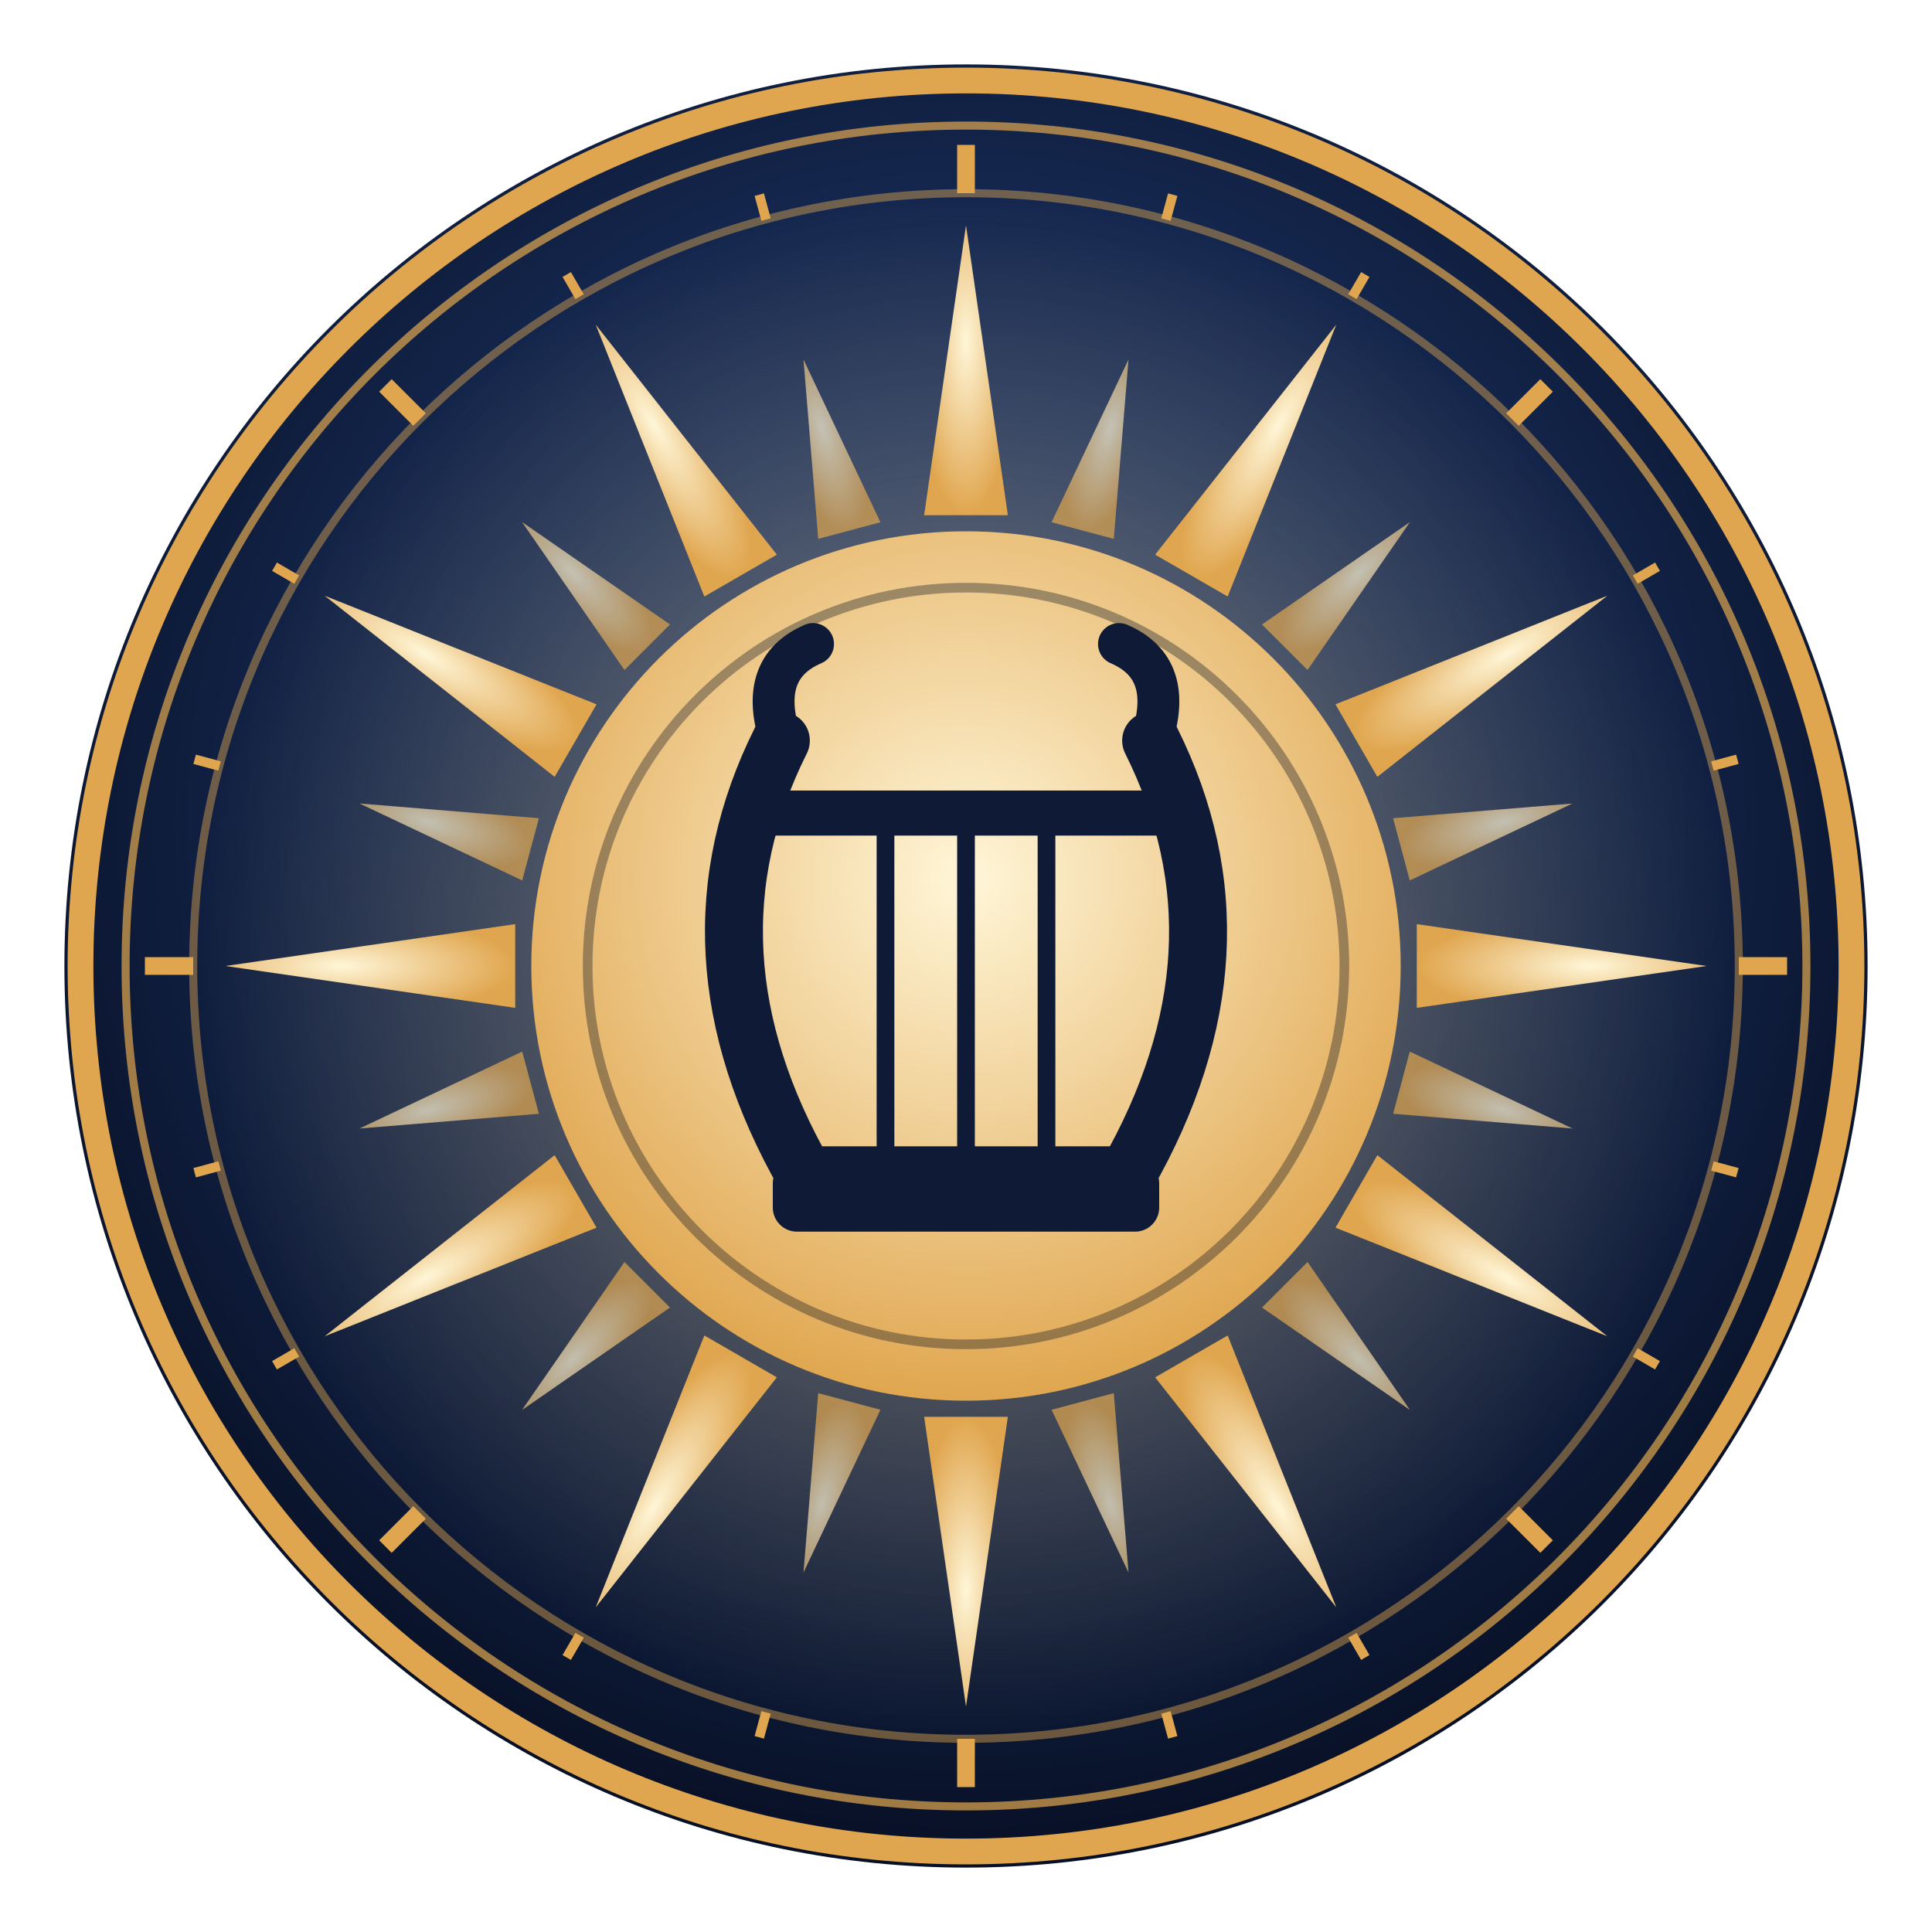
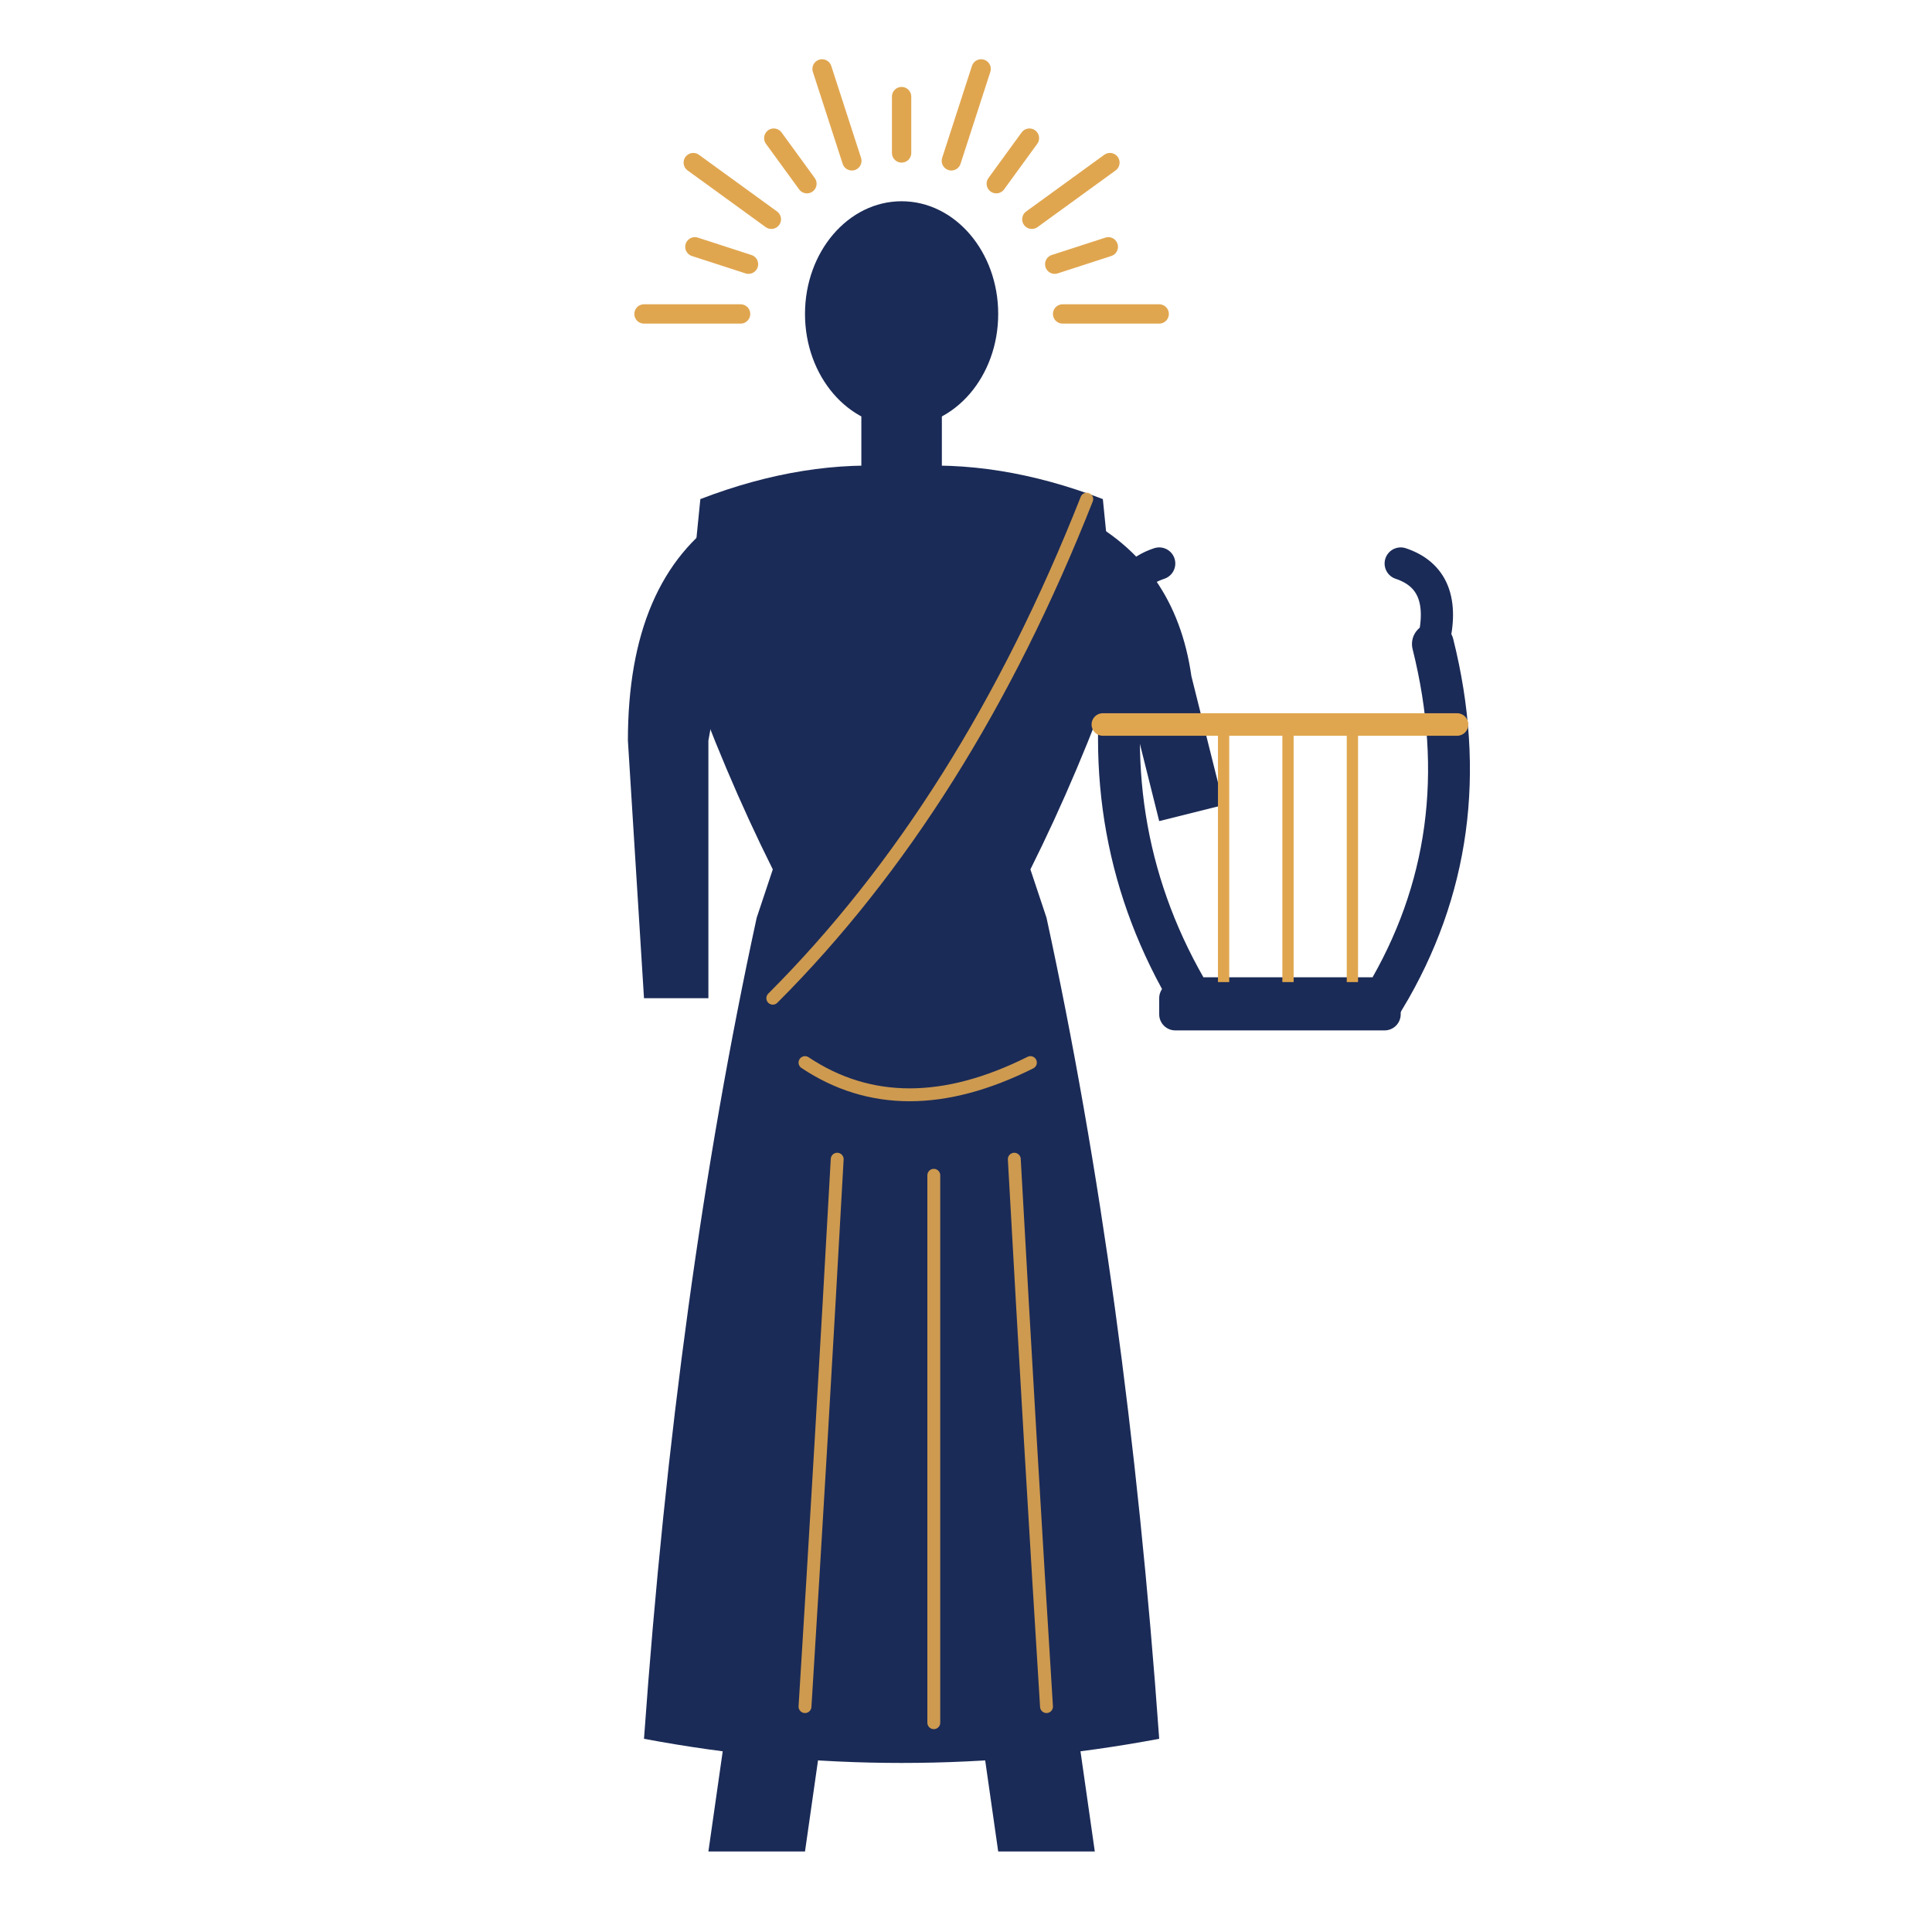
<svg xmlns="http://www.w3.org/2000/svg" viewBox="0 0 120 120">
-   <defs>
-     <radialGradient id="apollo-bg" cx="50%" cy="42%" r="60%">
-       <stop offset="0" stop-color="#284A8C" />
-       <stop offset="1" stop-color="#060D20" />
-     </radialGradient>
-     <radialGradient id="apollo-glow" cx="50%" cy="50%" r="50%">
-       <stop offset="0" stop-color="#F6C969" stop-opacity=".75" />
-       <stop offset=".55" stop-color="#F6C969" stop-opacity=".22" />
-       <stop offset="1" stop-color="#F6C969" stop-opacity="0" />
-     </radialGradient>
-     <radialGradient id="apollo-fig" cx="50%" cy="40%" r="60%">
-       <stop offset="0" stop-color="#FFF6D8" />
-       <stop offset="1" stop-color="#E0A64F" />
-     </radialGradient>
-   </defs>
-   <circle cx="60" cy="60" r="56" fill="url(#apollo-bg)" />
-   <circle cx="60" cy="60" r="48" fill="url(#apollo-glow)" />
-   <circle cx="60" cy="60" r="55" fill="none" stroke="#E0A64F" stroke-width="1.6" />
-   <circle cx="60" cy="60" r="52.2" fill="none" stroke="#E0A64F" stroke-width=".5" opacity=".7" />
-   <circle cx="60" cy="60" r="48" fill="none" stroke="#E0A64F" stroke-width=".5" opacity=".45" />
-   <line x1="108.00" y1="60.00" x2="111.00" y2="60.00" stroke="#E0A64F" stroke-width="1.1" />
-   <line x1="106.36" y1="72.42" x2="107.91" y2="72.84" stroke="#E0A64F" stroke-width="0.6" />
-   <line x1="101.57" y1="84.00" x2="102.95" y2="84.80" stroke="#E0A64F" stroke-width="0.6" />
-   <line x1="93.94" y1="93.94" x2="96.06" y2="96.06" stroke="#E0A64F" stroke-width="1.1" />
-   <line x1="84.00" y1="101.57" x2="84.80" y2="102.95" stroke="#E0A64F" stroke-width="0.6" />
-   <line x1="72.42" y1="106.36" x2="72.84" y2="107.91" stroke="#E0A64F" stroke-width="0.6" />
-   <line x1="60.00" y1="108.00" x2="60.00" y2="111.00" stroke="#E0A64F" stroke-width="1.1" />
-   <line x1="47.58" y1="106.36" x2="47.16" y2="107.91" stroke="#E0A64F" stroke-width="0.6" />
-   <line x1="36.00" y1="101.57" x2="35.20" y2="102.95" stroke="#E0A64F" stroke-width="0.6" />
-   <line x1="26.06" y1="93.94" x2="23.94" y2="96.06" stroke="#E0A64F" stroke-width="1.1" />
-   <line x1="18.43" y1="84.00" x2="17.05" y2="84.80" stroke="#E0A64F" stroke-width="0.6" />
-   <line x1="13.64" y1="72.42" x2="12.09" y2="72.84" stroke="#E0A64F" stroke-width="0.6" />
-   <line x1="12.00" y1="60.00" x2="9.00" y2="60.00" stroke="#E0A64F" stroke-width="1.1" />
-   <line x1="13.64" y1="47.58" x2="12.09" y2="47.16" stroke="#E0A64F" stroke-width="0.6" />
-   <line x1="18.43" y1="36.00" x2="17.05" y2="35.20" stroke="#E0A64F" stroke-width="0.6" />
-   <line x1="26.06" y1="26.06" x2="23.94" y2="23.94" stroke="#E0A64F" stroke-width="1.1" />
-   <line x1="36.00" y1="18.43" x2="35.20" y2="17.05" stroke="#E0A64F" stroke-width="0.6" />
-   <line x1="47.58" y1="13.64" x2="47.16" y2="12.09" stroke="#E0A64F" stroke-width="0.6" />
-   <line x1="60.00" y1="12.00" x2="60.00" y2="9.00" stroke="#E0A64F" stroke-width="1.1" />
-   <line x1="72.42" y1="13.64" x2="72.84" y2="12.09" stroke="#E0A64F" stroke-width="0.6" />
-   <line x1="84.00" y1="18.43" x2="84.80" y2="17.05" stroke="#E0A64F" stroke-width="0.6" />
-   <line x1="93.94" y1="26.06" x2="96.06" y2="23.94" stroke="#E0A64F" stroke-width="1.1" />
-   <line x1="101.57" y1="36.00" x2="102.95" y2="35.20" stroke="#E0A64F" stroke-width="0.6" />
-   <line x1="106.36" y1="47.58" x2="107.91" y2="47.16" stroke="#E0A64F" stroke-width="0.6" />
-   <path d="M60 14 L57.4 32 L62.6 32 Z" fill="url(#apollo-fig)" transform="rotate(0 60 60)" opacity="1" />
-   <path d="M60 21 L58 32 L62 32 Z" fill="url(#apollo-fig)" transform="rotate(15 60 60)" opacity="0.7" />
-   <path d="M60 14 L57.4 32 L62.6 32 Z" fill="url(#apollo-fig)" transform="rotate(30 60 60)" opacity="1" />
-   <path d="M60 21 L58 32 L62 32 Z" fill="url(#apollo-fig)" transform="rotate(45 60 60)" opacity="0.7" />
-   <path d="M60 14 L57.4 32 L62.6 32 Z" fill="url(#apollo-fig)" transform="rotate(60 60 60)" opacity="1" />
-   <path d="M60 21 L58 32 L62 32 Z" fill="url(#apollo-fig)" transform="rotate(75 60 60)" opacity="0.7" />
-   <path d="M60 14 L57.4 32 L62.6 32 Z" fill="url(#apollo-fig)" transform="rotate(90 60 60)" opacity="1" />
-   <path d="M60 21 L58 32 L62 32 Z" fill="url(#apollo-fig)" transform="rotate(105 60 60)" opacity="0.7" />
-   <path d="M60 14 L57.4 32 L62.6 32 Z" fill="url(#apollo-fig)" transform="rotate(120 60 60)" opacity="1" />
-   <path d="M60 21 L58 32 L62 32 Z" fill="url(#apollo-fig)" transform="rotate(135 60 60)" opacity="0.7" />
-   <path d="M60 14 L57.4 32 L62.6 32 Z" fill="url(#apollo-fig)" transform="rotate(150 60 60)" opacity="1" />
-   <path d="M60 21 L58 32 L62 32 Z" fill="url(#apollo-fig)" transform="rotate(165 60 60)" opacity="0.7" />
-   <path d="M60 14 L57.4 32 L62.6 32 Z" fill="url(#apollo-fig)" transform="rotate(180 60 60)" opacity="1" />
-   <path d="M60 21 L58 32 L62 32 Z" fill="url(#apollo-fig)" transform="rotate(195 60 60)" opacity="0.7" />
-   <path d="M60 14 L57.4 32 L62.6 32 Z" fill="url(#apollo-fig)" transform="rotate(210 60 60)" opacity="1" />
-   <path d="M60 21 L58 32 L62 32 Z" fill="url(#apollo-fig)" transform="rotate(225 60 60)" opacity="0.7" />
-   <path d="M60 14 L57.4 32 L62.6 32 Z" fill="url(#apollo-fig)" transform="rotate(240 60 60)" opacity="1" />
-   <path d="M60 21 L58 32 L62 32 Z" fill="url(#apollo-fig)" transform="rotate(255 60 60)" opacity="0.7" />
-   <path d="M60 14 L57.4 32 L62.6 32 Z" fill="url(#apollo-fig)" transform="rotate(270 60 60)" opacity="1" />
-   <path d="M60 21 L58 32 L62 32 Z" fill="url(#apollo-fig)" transform="rotate(285 60 60)" opacity="0.7" />
-   <path d="M60 14 L57.4 32 L62.6 32 Z" fill="url(#apollo-fig)" transform="rotate(300 60 60)" opacity="1" />
-   <path d="M60 21 L58 32 L62 32 Z" fill="url(#apollo-fig)" transform="rotate(315 60 60)" opacity="0.7" />
-   <path d="M60 14 L57.4 32 L62.6 32 Z" fill="url(#apollo-fig)" transform="rotate(330 60 60)" opacity="1" />
-   <path d="M60 21 L58 32 L62 32 Z" fill="url(#apollo-fig)" transform="rotate(345 60 60)" opacity="0.7" />
-   <circle cx="60" cy="60" r="27" fill="url(#apollo-fig)" />
-   <circle cx="60" cy="60" r="23.5" fill="none" stroke="#060D20" stroke-width=".6" opacity=".35" />
-   <path d="M48.5 46 Q42 59 50 73 H70 Q78 59 71.5 46" stroke="#0E1A36" stroke-width="3.6" fill="none" stroke-linecap="round" />
-   <path d="M48.5 46 Q47 41.5 50.5 40 M71.5 46 Q73 41.5 69.5 40" stroke="#0E1A36" stroke-width="2.6" fill="none" stroke-linecap="round" />
-   <path d="M46.5 50.5 H73.5" stroke="#0E1A36" stroke-width="2.8" stroke-linecap="round" />
-   <path d="M55 50.5 V73 M60 50.5 V73 M65 50.5 V73" stroke="#0E1A36" stroke-width="1.1" />
-   <rect x="48" y="72" width="24" height="4.5" rx="1.5" fill="#0E1A36" />
+   <line x1="46.00" y1="19.50" x2="40.00" y2="19.50" stroke="#E0A64F" stroke-width="1.2" stroke-linecap="round" />
+   <line x1="46.49" y1="16.41" x2="43.16" y2="15.33" stroke="#E0A64F" stroke-width="1.2" stroke-linecap="round" />
+   <line x1="47.91" y1="13.62" x2="43.06" y2="10.10" stroke="#E0A64F" stroke-width="1.2" stroke-linecap="round" />
+   <line x1="50.12" y1="11.41" x2="48.06" y2="8.58" stroke="#E0A64F" stroke-width="1.2" stroke-linecap="round" />
+   <line x1="52.91" y1="9.99" x2="51.06" y2="4.28" stroke="#E0A64F" stroke-width="1.2" stroke-linecap="round" />
+   <line x1="56.00" y1="9.50" x2="56.00" y2="6.00" stroke="#E0A64F" stroke-width="1.2" stroke-linecap="round" />
+   <line x1="59.09" y1="9.99" x2="60.94" y2="4.28" stroke="#E0A64F" stroke-width="1.2" stroke-linecap="round" />
+   <line x1="61.88" y1="11.41" x2="63.94" y2="8.58" stroke="#E0A64F" stroke-width="1.2" stroke-linecap="round" />
+   <line x1="64.09" y1="13.62" x2="68.94" y2="10.10" stroke="#E0A64F" stroke-width="1.2" stroke-linecap="round" />
+   <line x1="65.51" y1="16.41" x2="68.84" y2="15.33" stroke="#E0A64F" stroke-width="1.2" stroke-linecap="round" />
+   <line x1="66.00" y1="19.50" x2="72.00" y2="19.50" stroke="#E0A64F" stroke-width="1.2" stroke-linecap="round" />
+   <path d="M43.5 31 Q50 28.5 56 29 Q62 28.5 68.5 31 L69.5 41 Q67 48 64 54 L65 57 Q70 80 72 108 Q56 111 40 108 Q42 80 47 57 L48 54 Q45 48 42.5 41 Z" fill="#1B2B57" />
+   <ellipse cx="56" cy="19.5" rx="6" ry="7" fill="#1B2B57" />
+   <rect x="53.5" y="25" width="5" height="5" fill="#1B2B57" />
+   <path d="M45 32 Q39 36 39 46 L40 62 L44 62 L44 46 Q45 40 48 37 Z" fill="#1B2B57" />
+   <path d="M67 32 Q73 35 74 42 L76 50 L72 51 L70 43 Q68 39 66 37 Z" fill="#1B2B57" />
+   <path d="M45 108 L44 115 L50 115 L51 108 Z M61 108 L62 115 L68 115 L67 108 Z" fill="#1B2B57" />
+   <path d="M70 40 Q68 52 74 62 L86 62 Q92 52 89 40" stroke="#1B2B57" stroke-width="2.6" fill="none" stroke-linecap="round" opacity="1" />
+   <path d="M70 40 Q69 36 72 35 M89 40 Q90 36 87 35" stroke="#1B2B57" stroke-width="2" fill="none" stroke-linecap="round" opacity="1" />
+   <path d="M68.5 45 H90.5" stroke="#E0A64F" stroke-width="1.4" fill="none" stroke-linecap="round" opacity="1" />
+   <path d="M76 45 V62 M80 45 V62 M84 45 V62" stroke="#E0A64F" stroke-width="0.7" fill="none" stroke-linecap="round" opacity="1" />
+   <rect x="72" y="61" width="15" height="3" rx="1" fill="#1B2B57" />
+   <path d="M67.5 31 Q60 50 48 62 M50 66 Q56 70 64 66 M52 72 Q51 90 50 106 M58 73 V107 M63 72 Q64 90 65 106" stroke="#E0A64F" stroke-width="0.8" fill="none" stroke-linecap="round" opacity="0.9" />
</svg>
